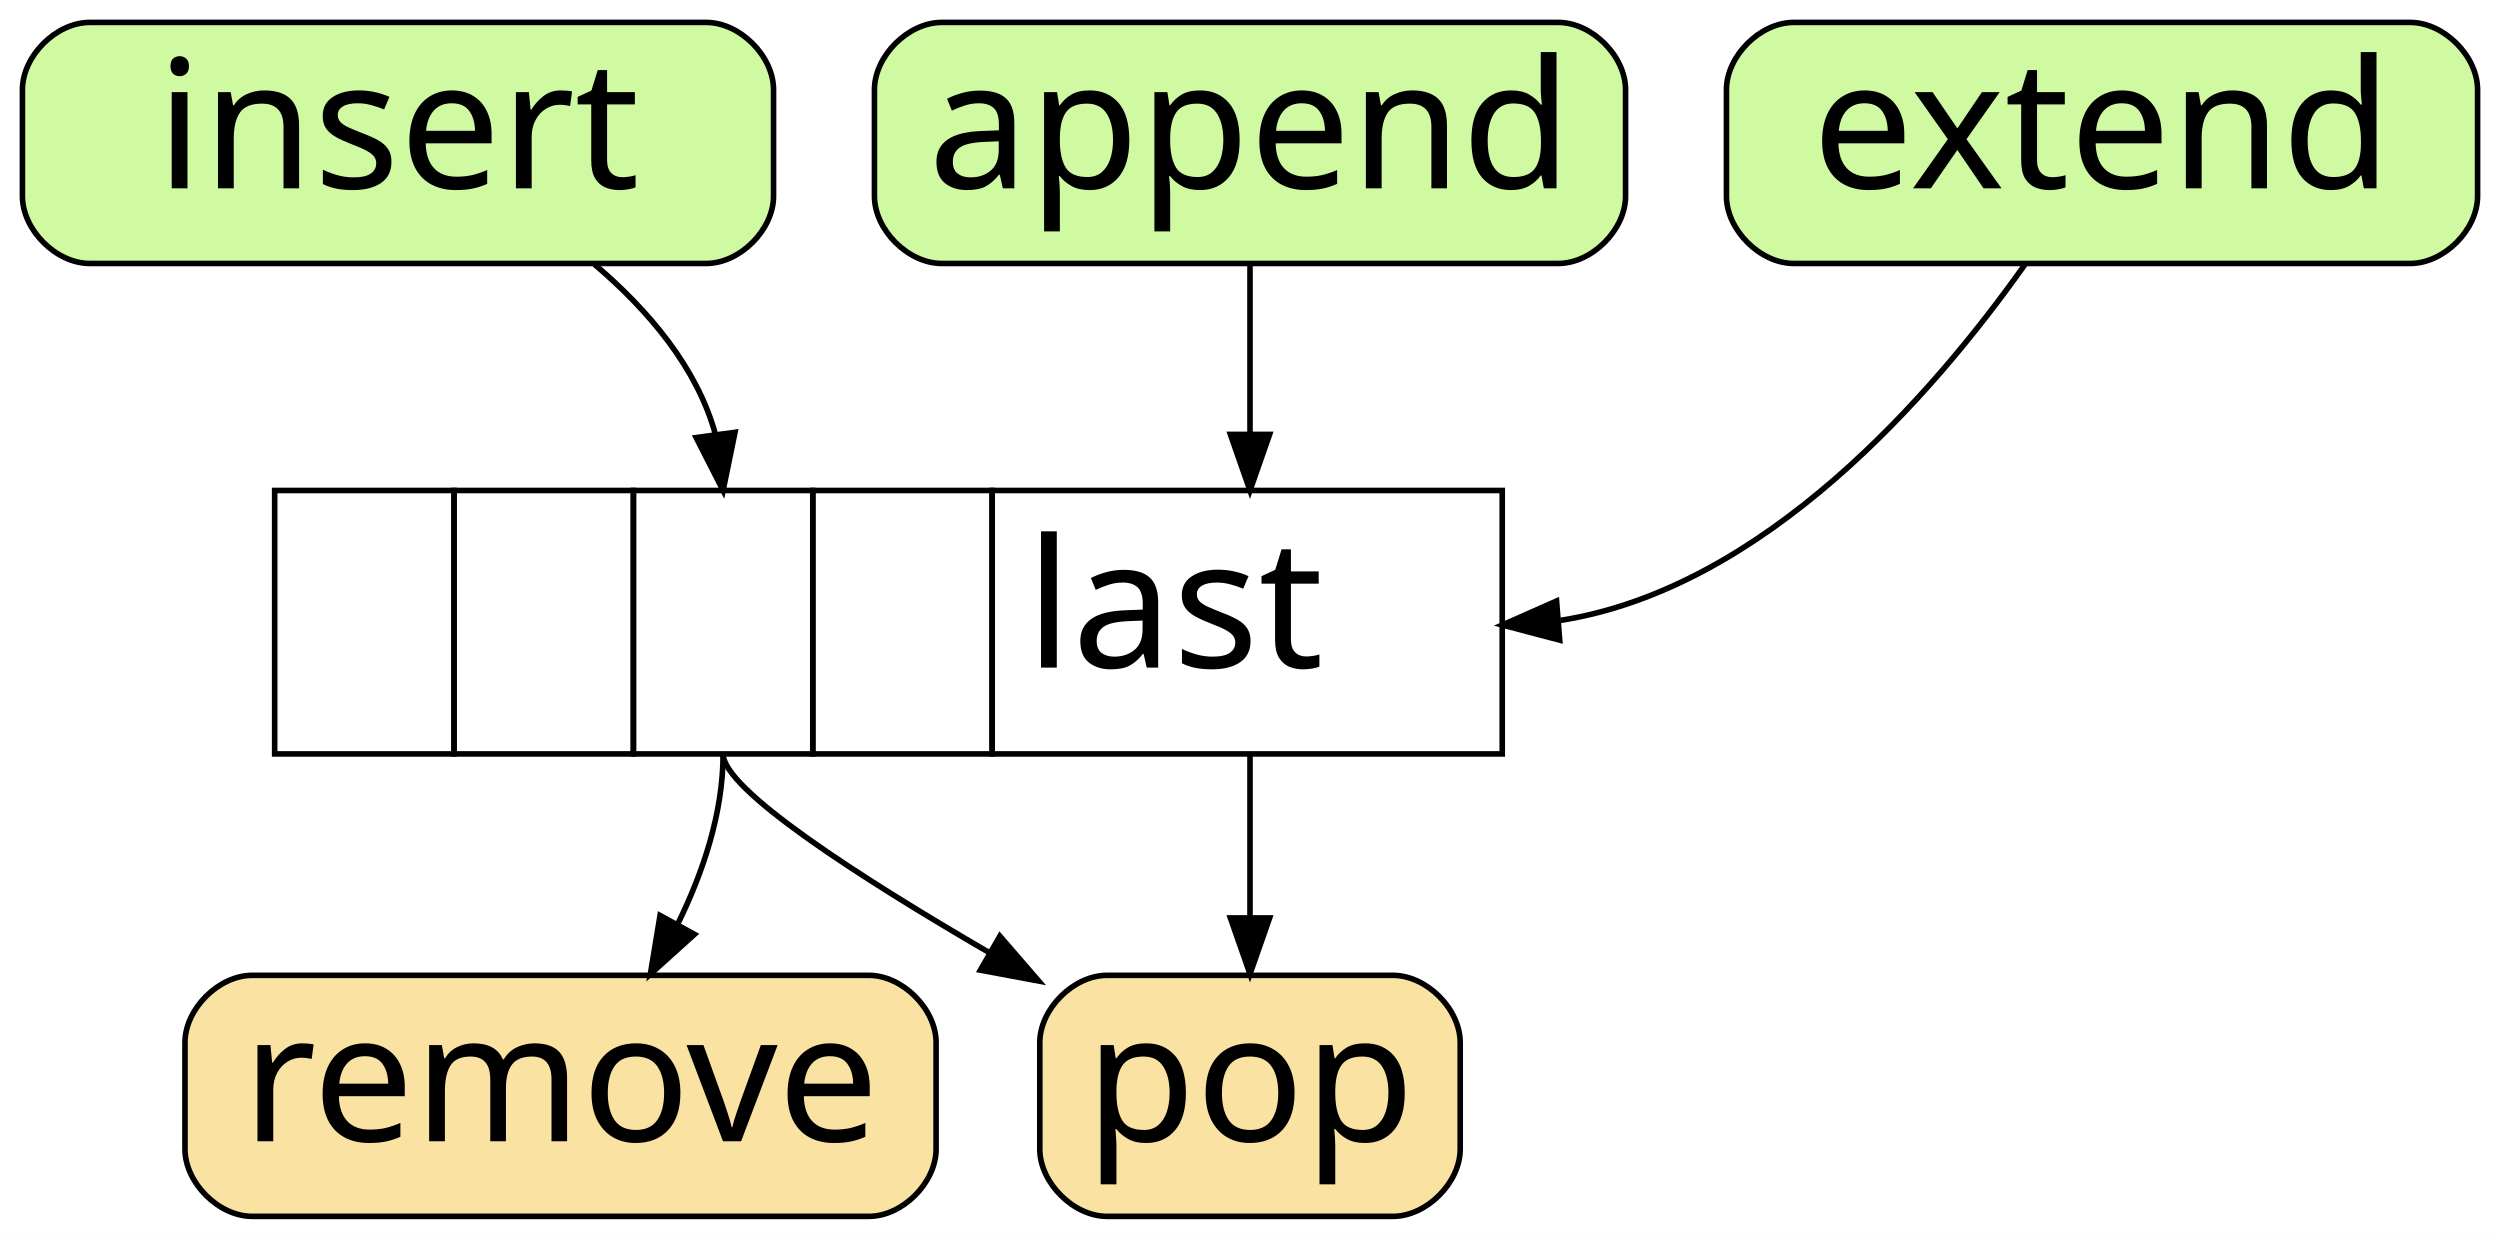
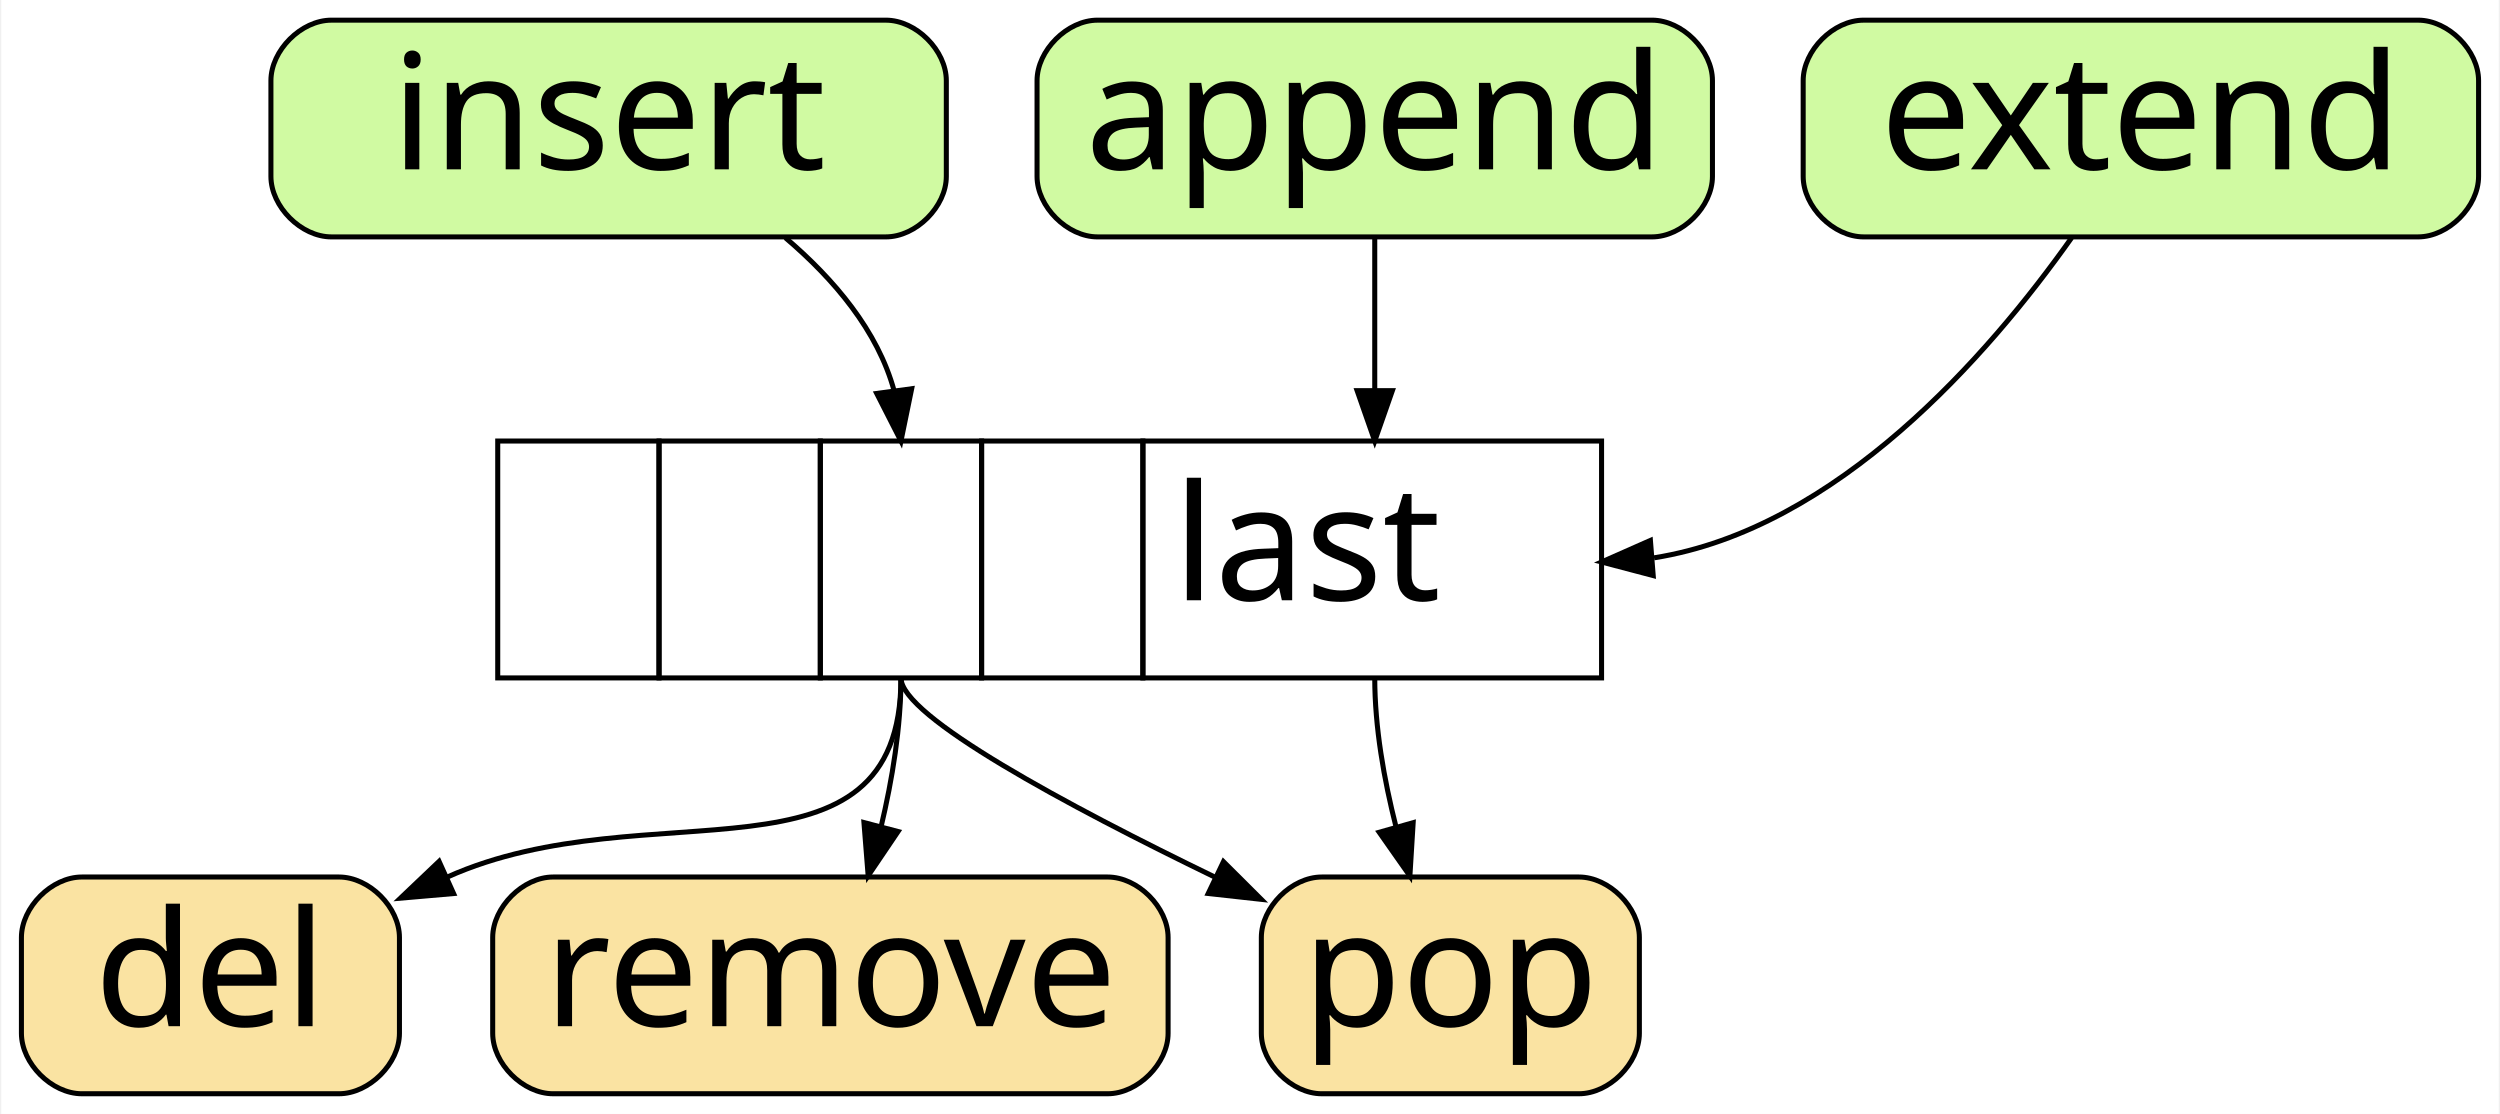
- <svg xmlns="http://www.w3.org/2000/svg" width="446pt" height="221pt" viewBox="0.00 0.00 446.00 221.00">
+ <svg xmlns="http://www.w3.org/2000/svg" width="496pt" height="221pt" viewBox="0.00 0.00 495.50 221.00">
  <g id="graph0" class="graph" transform="scale(1 1) rotate(0) translate(4 217)">
-     <polygon fill="#ffffff" stroke="transparent" points="-4,4 -4,-217 442,-217 442,4 -4,4" />
+     <polygon fill="#ffffff" stroke="transparent" points="-4,4 -4,-217 491.5,-217 491.5,4 -4,4" />
    <g id="node1" class="node">
-       <polygon fill="#ffffff" stroke="transparent" points="271.5,-134 36.5,-134 36.5,-79 271.5,-79 271.5,-134" />
-       <polygon fill="none" stroke="#000000" points="45,-82.5 45,-129.5 77,-129.5 77,-82.5 45,-82.5" />
-       <text text-anchor="start" x="51" y="-97.9" font-family="PT Mono" font-size="32.00" fill="#000000"> </text>
-       <polygon fill="none" stroke="#000000" points="77,-82.5 77,-129.5 109,-129.5 109,-82.5 77,-82.5" />
-       <text text-anchor="start" x="83" y="-97.9" font-family="PT Mono" font-size="32.00" fill="#000000"> </text>
-       <polygon fill="none" stroke="#000000" points="109,-82.5 109,-129.5 141,-129.5 141,-82.5 109,-82.5" />
-       <text text-anchor="start" x="115" y="-97.9" font-family="PT Mono" font-size="32.00" fill="#000000"> </text>
-       <polygon fill="none" stroke="#000000" points="141,-82.5 141,-129.5 173,-129.5 173,-82.5 141,-82.5" />
-       <text text-anchor="start" x="147" y="-97.9" font-family="PT Mono" font-size="32.00" fill="#000000"> </text>
-       <polygon fill="none" stroke="#000000" points="173,-82.5 173,-129.5 264,-129.5 264,-82.5 173,-82.5" />
-       <text text-anchor="start" x="179" y="-97.9" font-family="PT Mono" font-size="32.00" fill="#000000">last</text>
+       <polygon fill="#ffffff" stroke="transparent" points="321,-134 86,-134 86,-79 321,-79 321,-134" />
+       <polygon fill="none" stroke="#000000" points="94.5,-82.5 94.5,-129.5 126.5,-129.5 126.5,-82.5 94.5,-82.5" />
+       <text text-anchor="start" x="100.5" y="-97.9" font-family="PT Mono" font-size="32.00" fill="#000000"> </text>
+       <polygon fill="none" stroke="#000000" points="126.5,-82.5 126.5,-129.5 158.5,-129.5 158.5,-82.5 126.5,-82.5" />
+       <text text-anchor="start" x="132.5" y="-97.9" font-family="PT Mono" font-size="32.00" fill="#000000"> </text>
+       <polygon fill="none" stroke="#000000" points="158.5,-82.5 158.5,-129.5 190.5,-129.5 190.5,-82.5 158.5,-82.5" />
+       <text text-anchor="start" x="164.5" y="-97.9" font-family="PT Mono" font-size="32.00" fill="#000000"> </text>
+       <polygon fill="none" stroke="#000000" points="190.5,-82.5 190.5,-129.5 222.5,-129.5 222.5,-82.5 190.5,-82.5" />
+       <text text-anchor="start" x="196.5" y="-97.9" font-family="PT Mono" font-size="32.00" fill="#000000"> </text>
+       <polygon fill="none" stroke="#000000" points="222.5,-82.5 222.5,-129.5 313.5,-129.5 313.5,-82.5 222.5,-82.5" />
+       <text text-anchor="start" x="228.5" y="-97.9" font-family="PT Mono" font-size="32.00" fill="#000000">last</text>
    </g>
    <g id="node5" class="node">
-       <path fill="#fae3a2" stroke="#000000" d="M244.5,-43C244.5,-43 193.5,-43 193.5,-43 187.5,-43 181.5,-37 181.5,-31 181.5,-31 181.5,-12 181.5,-12 181.5,-6 187.5,0 193.5,0 193.5,0 244.5,0 244.5,0 250.5,0 256.5,-6 256.5,-12 256.5,-12 256.5,-31 256.5,-31 256.5,-37 250.5,-43 244.5,-43" />
-       <text text-anchor="middle" x="219" y="-13.4" font-family="PT Mono" font-size="32.00" fill="#000000">pop</text>
+       <path fill="#fae3a2" stroke="#000000" d="M63,-43C63,-43 12,-43 12,-43 6,-43 0,-37 0,-31 0,-31 0,-12 0,-12 0,-6 6,0 12,0 12,0 63,0 63,0 69,0 75,-6 75,-12 75,-12 75,-31 75,-31 75,-37 69,-43 63,-43" />
+       <text text-anchor="middle" x="37.5" y="-13.4" font-family="PT Mono" font-size="32.00" fill="#000000">del</text>
+     </g>
+     <g id="edge5" class="edge">
+       <path fill="none" stroke="#000000" d="M174.5,-82.5C174.5,-38.817 124.363,-60.864 84.5,-43 84.405,-42.958 84.311,-42.915 84.216,-42.873" />
+       <polygon fill="#000000" stroke="#000000" points="85.742,-39.721 75.187,-38.802 82.864,-46.103 85.742,-39.721" />
+     </g>
+     <g id="node6" class="node">
+       <path fill="#fae3a2" stroke="#000000" d="M309,-43C309,-43 258,-43 258,-43 252,-43 246,-37 246,-31 246,-31 246,-12 246,-12 246,-6 252,0 258,0 258,0 309,0 309,0 315,0 321,-6 321,-12 321,-12 321,-31 321,-31 321,-37 315,-43 309,-43" />
+       <text text-anchor="middle" x="283.5" y="-13.4" font-family="PT Mono" font-size="32.00" fill="#000000">pop</text>
    </g>
    <g id="edge3" class="edge">
-       <path fill="none" stroke="#000000" d="M219,-82.5C219,-73.036 219,-62.746 219,-53.359" />
-       <polygon fill="#000000" stroke="#000000" points="222.5,-53.239 219,-43.239 215.5,-53.239 222.5,-53.239" />
-     </g>
-     <g id="edge5" class="edge">
-       <path fill="none" stroke="#000000" d="M125,-82.5C125,-76.219 148.921,-60.752 172.628,-46.965" />
-       <polygon fill="#000000" stroke="#000000" points="174.378,-49.996 181.308,-41.982 170.893,-43.926 174.378,-49.996" />
-     </g>
-     <g id="node6" class="node">
-       <path fill="#fae3a2" stroke="#000000" d="M151,-43C151,-43 41,-43 41,-43 35,-43 29,-37 29,-31 29,-31 29,-12 29,-12 29,-6 35,0 41,0 41,0 151,0 151,0 157,0 163,-6 163,-12 163,-12 163,-31 163,-31 163,-37 157,-43 151,-43" />
-       <text text-anchor="middle" x="96" y="-13.4" font-family="PT Mono" font-size="32.00" fill="#000000">remove</text>
+       <path fill="none" stroke="#000000" d="M268.5,-82.5C268.5,-72.729 270.337,-62.326 272.726,-52.93" />
+       <polygon fill="#000000" stroke="#000000" points="276.122,-53.782 275.473,-43.207 269.386,-51.878 276.122,-53.782" />
    </g>
    <g id="edge6" class="edge">
-       <path fill="none" stroke="#000000" d="M125,-82.5C125,-72.034 121.475,-61.452 116.883,-52.106" />
-       <polygon fill="#000000" stroke="#000000" points="119.895,-50.318 112.027,-43.222 113.753,-53.676 119.895,-50.318" />
+       <path fill="none" stroke="#000000" d="M174.5,-82.5C174.5,-74.885 207.317,-57.261 236.938,-42.905" />
+       <polygon fill="#000000" stroke="#000000" points="238.482,-46.046 245.988,-38.569 235.458,-39.733 238.482,-46.046" />
+     </g>
+     <g id="node7" class="node">
+       <path fill="#fae3a2" stroke="#000000" d="M215.5,-43C215.5,-43 105.5,-43 105.5,-43 99.5,-43 93.5,-37 93.5,-31 93.5,-31 93.5,-12 93.5,-12 93.5,-6 99.5,0 105.5,0 105.5,0 215.5,0 215.5,0 221.5,0 227.5,-6 227.5,-12 227.5,-12 227.5,-31 227.5,-31 227.5,-37 221.5,-43 215.5,-43" />
+       <text text-anchor="middle" x="160.5" y="-13.4" font-family="PT Mono" font-size="32.00" fill="#000000">remove</text>
+     </g>
+     <g id="edge7" class="edge">
+       <path fill="none" stroke="#000000" d="M174.5,-82.5C174.5,-72.765 172.785,-62.373 170.556,-52.975" />
+       <polygon fill="#000000" stroke="#000000" points="173.925,-52.025 167.992,-43.247 167.156,-53.809 173.925,-52.025" />
    </g>
    <g id="node2" class="node">
-       <path fill="#d0faa2" stroke="#000000" d="M274,-213C274,-213 164,-213 164,-213 158,-213 152,-207 152,-201 152,-201 152,-182 152,-182 152,-176 158,-170 164,-170 164,-170 274,-170 274,-170 280,-170 286,-176 286,-182 286,-182 286,-201 286,-201 286,-207 280,-213 274,-213" />
-       <text text-anchor="middle" x="219" y="-183.4" font-family="PT Mono" font-size="32.00" fill="#000000">append</text>
+       <path fill="#d0faa2" stroke="#000000" d="M323.5,-213C323.5,-213 213.5,-213 213.5,-213 207.5,-213 201.5,-207 201.5,-201 201.5,-201 201.5,-182 201.5,-182 201.5,-176 207.5,-170 213.5,-170 213.5,-170 323.5,-170 323.5,-170 329.5,-170 335.5,-176 335.5,-182 335.5,-182 335.5,-201 335.5,-201 335.5,-207 329.5,-213 323.5,-213" />
+       <text text-anchor="middle" x="268.5" y="-183.4" font-family="PT Mono" font-size="32.00" fill="#000000">append</text>
    </g>
    <g id="edge1" class="edge">
-       <path fill="none" stroke="#000000" d="M219,-169.98C219,-161.034 219,-150.305 219,-139.824" />
-       <polygon fill="#000000" stroke="#000000" points="222.5,-139.5 219,-129.5 215.5,-139.5 222.5,-139.5" />
+       <path fill="none" stroke="#000000" d="M268.5,-169.98C268.5,-161.034 268.5,-150.305 268.5,-139.824" />
+       <polygon fill="#000000" stroke="#000000" points="272,-139.5 268.5,-129.5 265,-139.5 272,-139.5" />
    </g>
    <g id="node3" class="node">
-       <path fill="#d0faa2" stroke="#000000" d="M426,-213C426,-213 316,-213 316,-213 310,-213 304,-207 304,-201 304,-201 304,-182 304,-182 304,-176 310,-170 316,-170 316,-170 426,-170 426,-170 432,-170 438,-176 438,-182 438,-182 438,-201 438,-201 438,-207 432,-213 426,-213" />
-       <text text-anchor="middle" x="371" y="-183.4" font-family="PT Mono" font-size="32.00" fill="#000000">extend</text>
+       <path fill="#d0faa2" stroke="#000000" d="M475.5,-213C475.5,-213 365.5,-213 365.5,-213 359.5,-213 353.5,-207 353.5,-201 353.5,-201 353.5,-182 353.5,-182 353.5,-176 359.5,-170 365.5,-170 365.5,-170 475.5,-170 475.5,-170 481.5,-170 487.5,-176 487.5,-182 487.5,-182 487.5,-201 487.5,-201 487.5,-207 481.5,-213 475.5,-213" />
+       <text text-anchor="middle" x="420.5" y="-183.4" font-family="PT Mono" font-size="32.00" fill="#000000">extend</text>
    </g>
    <g id="edge2" class="edge">
-       <path fill="none" stroke="#000000" d="M357.24,-169.799C340.753,-146.511 310.753,-112.074 274.412,-106.327" />
-       <polygon fill="#000000" stroke="#000000" points="274.246,-102.803 264,-105.5 273.691,-109.781 274.246,-102.803" />
+       <path fill="none" stroke="#000000" d="M406.74,-169.799C390.253,-146.511 360.253,-112.074 323.912,-106.327" />
+       <polygon fill="#000000" stroke="#000000" points="323.746,-102.803 313.5,-105.5 323.191,-109.781 323.746,-102.803" />
    </g>
    <g id="node4" class="node">
-       <path fill="#d0faa2" stroke="#000000" d="M122,-213C122,-213 12,-213 12,-213 6,-213 0,-207 0,-201 0,-201 0,-182 0,-182 0,-176 6,-170 12,-170 12,-170 122,-170 122,-170 128,-170 134,-176 134,-182 134,-182 134,-201 134,-201 134,-207 128,-213 122,-213" />
-       <text text-anchor="middle" x="67" y="-183.4" font-family="PT Mono" font-size="32.00" fill="#000000">insert</text>
+       <path fill="#d0faa2" stroke="#000000" d="M171.5,-213C171.5,-213 61.5,-213 61.5,-213 55.5,-213 49.5,-207 49.5,-201 49.5,-201 49.5,-182 49.5,-182 49.5,-176 55.5,-170 61.5,-170 61.5,-170 171.5,-170 171.5,-170 177.5,-170 183.5,-176 183.5,-182 183.5,-182 183.5,-201 183.5,-201 183.5,-207 177.5,-213 171.5,-213" />
+       <text text-anchor="middle" x="116.5" y="-183.4" font-family="PT Mono" font-size="32.00" fill="#000000">insert</text>
    </g>
    <g id="edge4" class="edge">
-       <path fill="none" stroke="#000000" d="M102.077,-169.825C111.715,-161.631 120.415,-151.356 123.657,-139.42" />
-       <polygon fill="#000000" stroke="#000000" points="127.127,-139.879 125,-129.5 120.19,-138.94 127.127,-139.879" />
+       <path fill="none" stroke="#000000" d="M151.577,-169.825C161.215,-161.631 169.915,-151.356 173.157,-139.42" />
+       <polygon fill="#000000" stroke="#000000" points="176.627,-139.879 174.5,-129.5 169.69,-138.94 176.627,-139.879" />
    </g>
  </g>
</svg>
